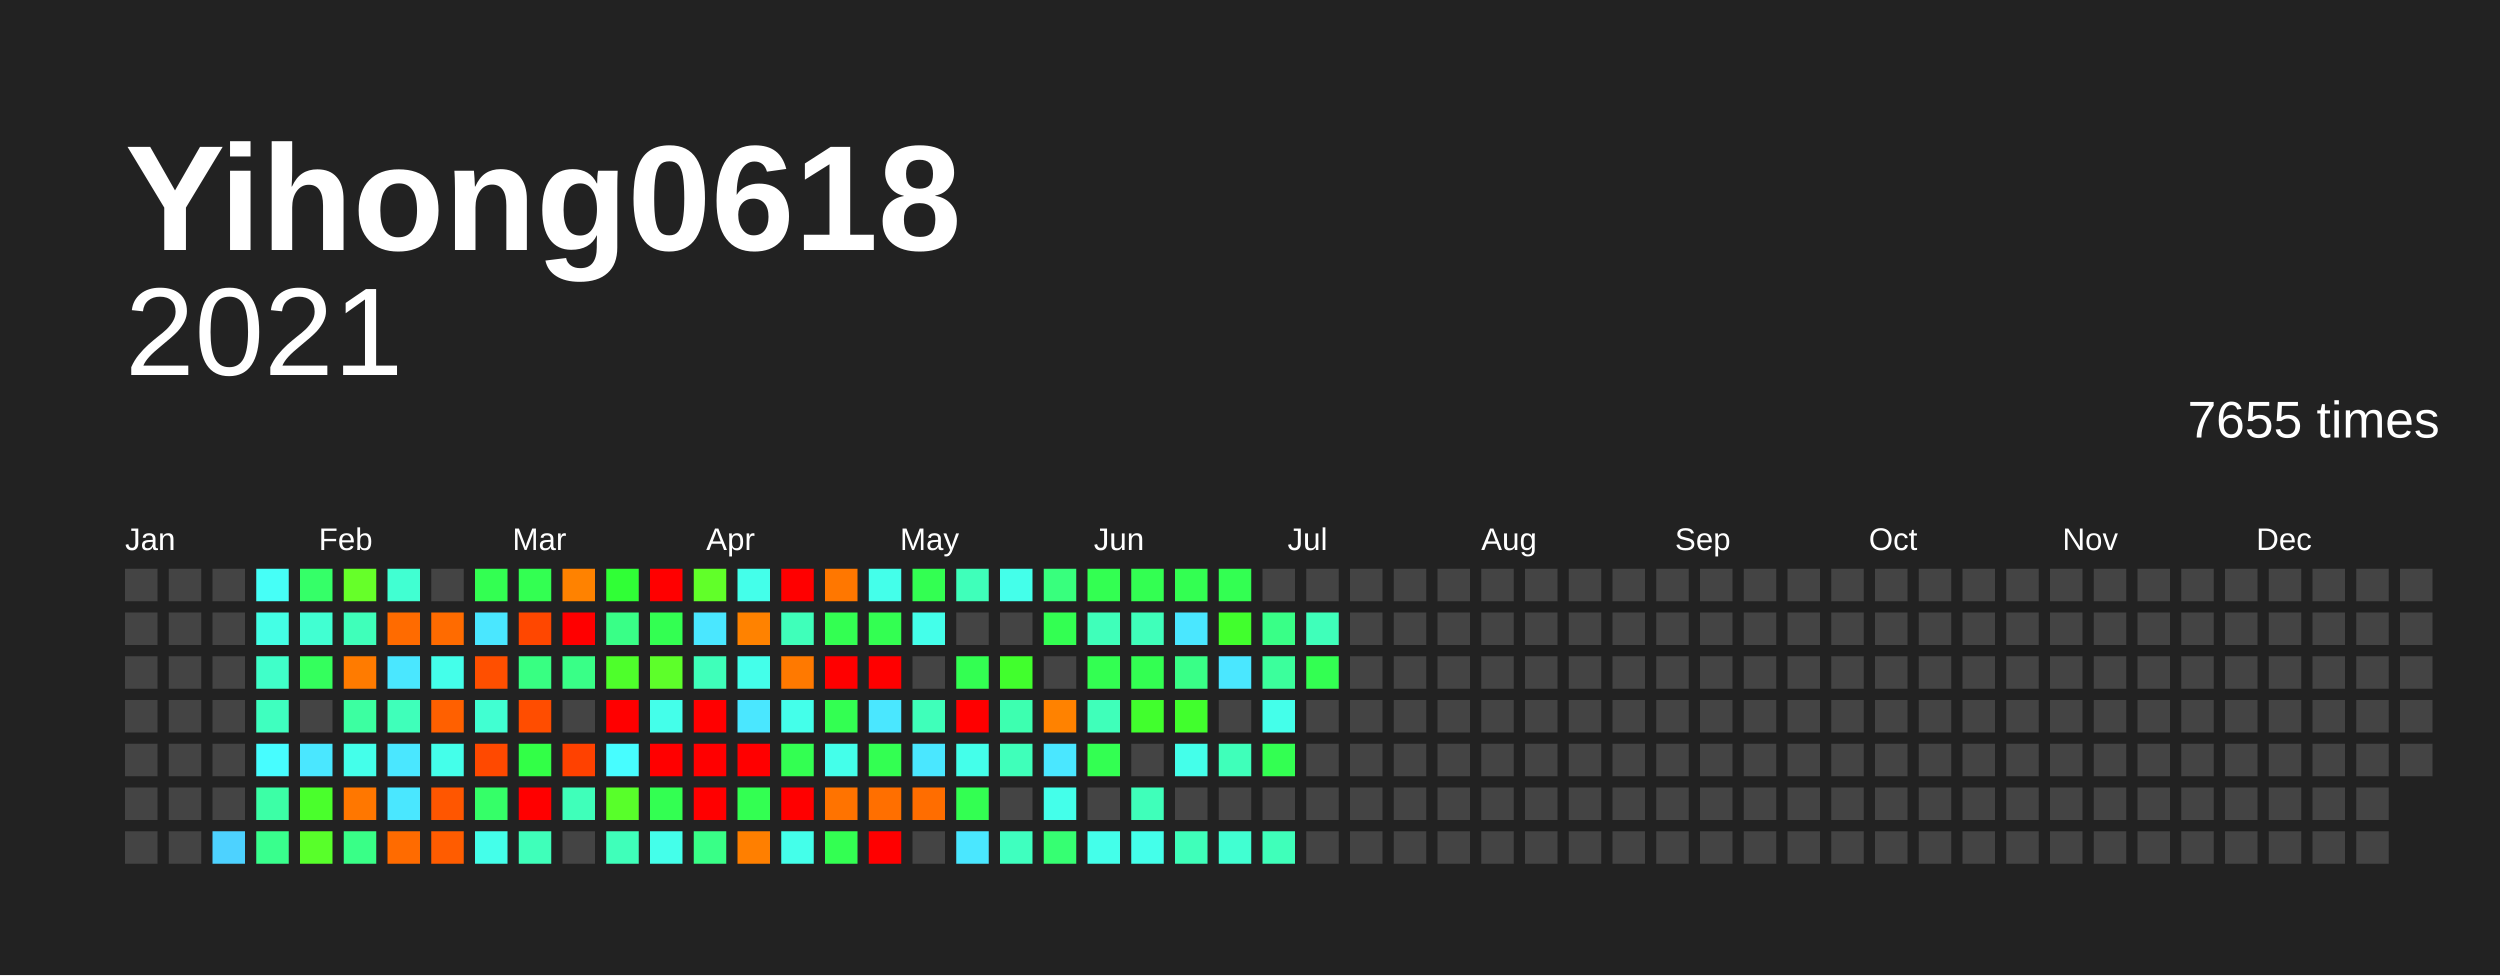
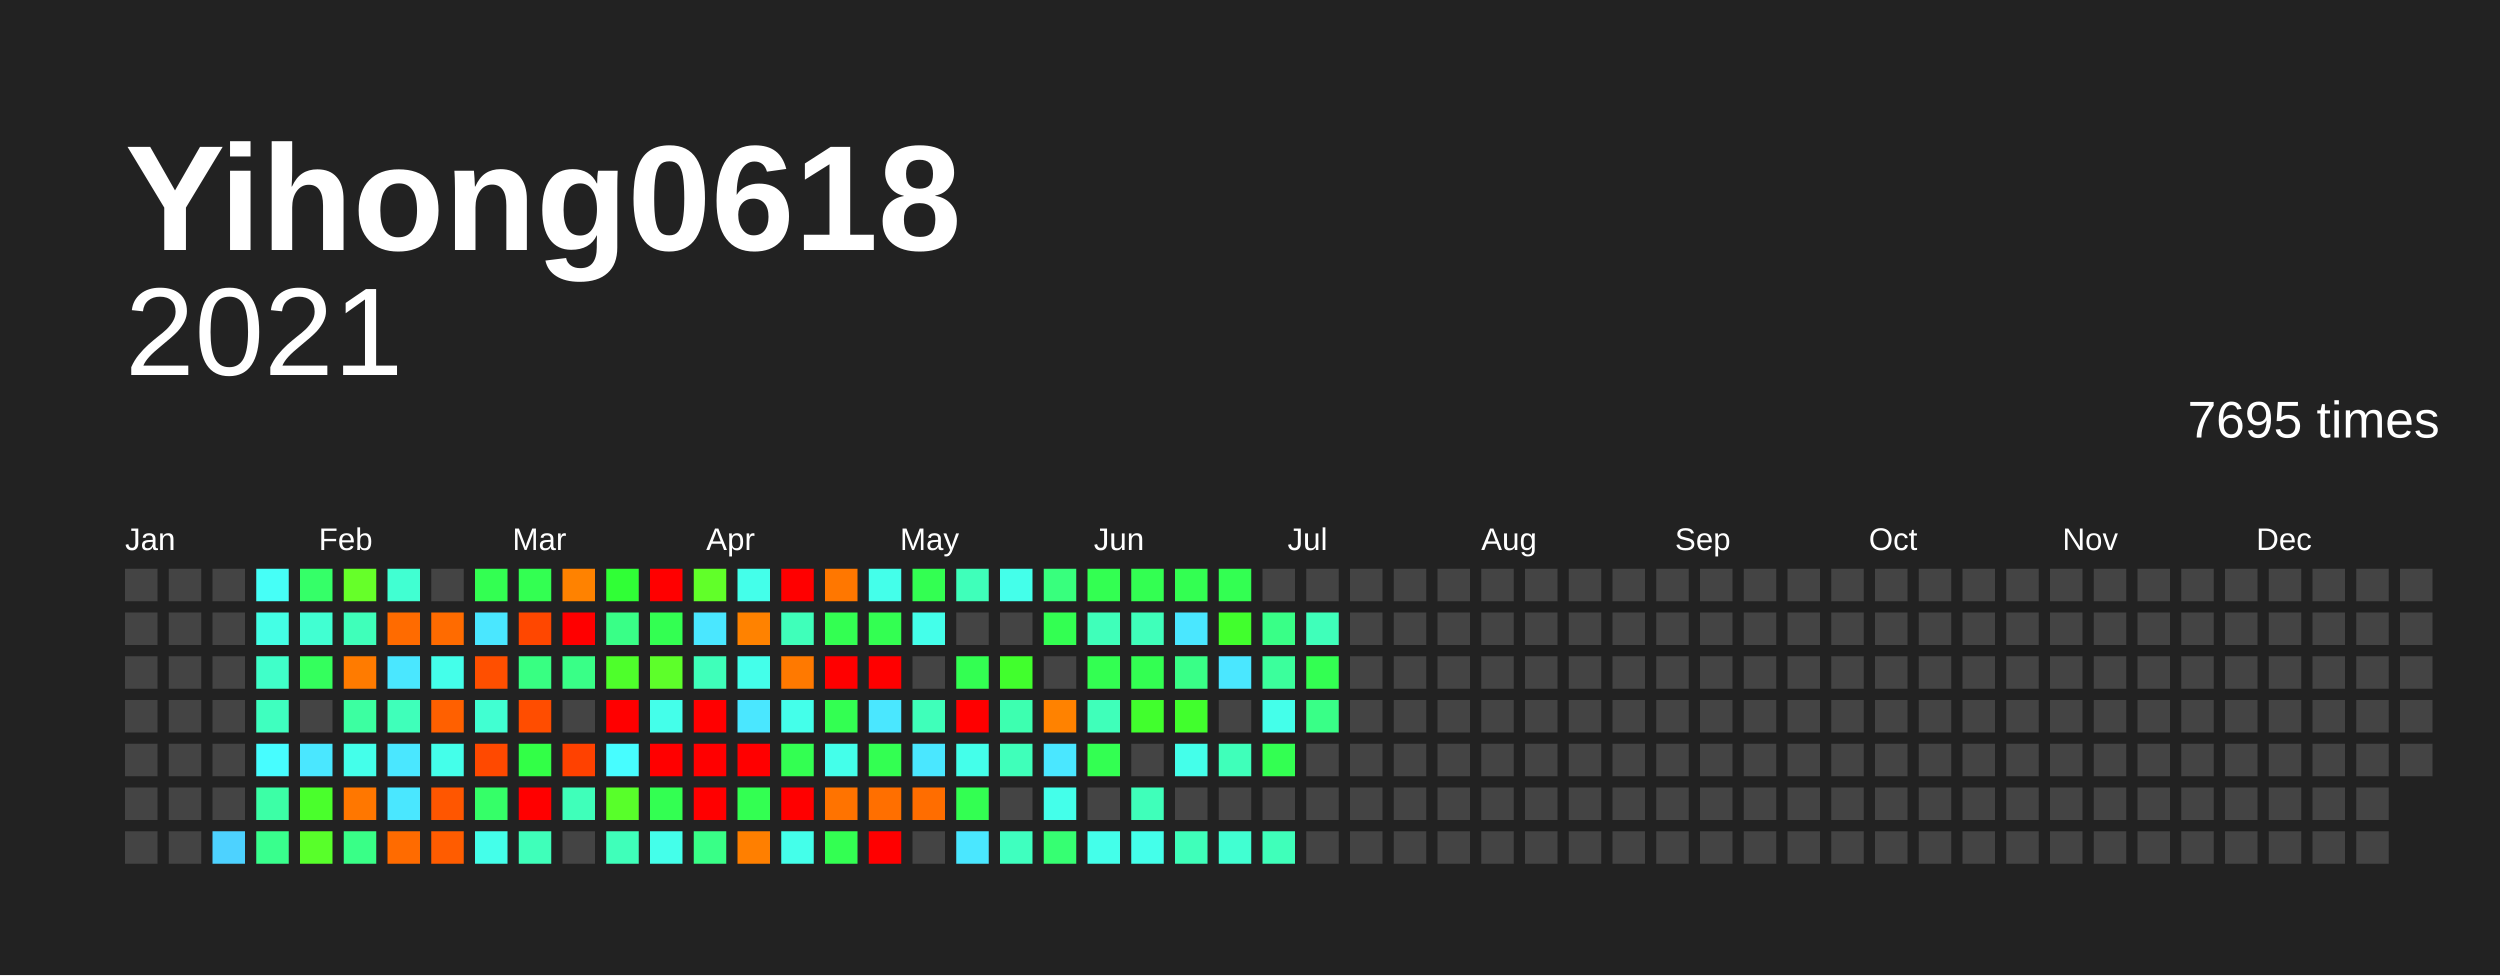
<svg xmlns="http://www.w3.org/2000/svg" baseProfile="full" height="78mm" version="1.1" viewBox="0,0,200,78" width="200mm">
  <defs />
  <rect fill="#222222" height="78" width="200" x="0" y="0" />
  <text fill="#FFFFFF" style="font-size:12px; font-family:Arial; font-weight:bold;" x="10" y="20">Yihong0618</text>
  <text alignment-baseline="hanging" fill="#FFFFFF" style="font-size:10.0px; font-family:Arial;" x="10" y="30">2021</text>
-   <text alignment-baseline="hanging" fill="#FFFFFF" style="font-size:4.125px; font-family:Arial;" x="175" y="35">7655 times</text>
+   <text alignment-baseline="hanging" fill="#FFFFFF" style="font-size:4.125px; font-family:Arial;" x="175" y="35">7695 times</text>
  <text fill="#FFFFFF" style="font-size:2.5px; font-family:Arial" x="10.0" y="44">Jan</text>
  <text fill="#FFFFFF" style="font-size:2.5px; font-family:Arial" x="25.5" y="44">Feb</text>
  <text fill="#FFFFFF" style="font-size:2.5px; font-family:Arial" x="41.0" y="44">Mar</text>
  <text fill="#FFFFFF" style="font-size:2.5px; font-family:Arial" x="56.5" y="44">Apr</text>
  <text fill="#FFFFFF" style="font-size:2.5px; font-family:Arial" x="72.0" y="44">May</text>
  <text fill="#FFFFFF" style="font-size:2.5px; font-family:Arial" x="87.5" y="44">Jun</text>
  <text fill="#FFFFFF" style="font-size:2.5px; font-family:Arial" x="103.0" y="44">Jul</text>
  <text fill="#FFFFFF" style="font-size:2.5px; font-family:Arial" x="118.5" y="44">Aug</text>
  <text fill="#FFFFFF" style="font-size:2.5px; font-family:Arial" x="134.0" y="44">Sep</text>
  <text fill="#FFFFFF" style="font-size:2.5px; font-family:Arial" x="149.5" y="44">Oct</text>
  <text fill="#FFFFFF" style="font-size:2.5px; font-family:Arial" x="165.0" y="44">Nov</text>
  <text fill="#FFFFFF" style="font-size:2.5px; font-family:Arial" x="180.5" y="44">Dec</text>
  <rect fill="#444444" height="2.6" width="2.6" x="10.0" y="45.5" />
  <rect fill="#444444" height="2.6" width="2.6" x="10.0" y="49.0" />
  <rect fill="#444444" height="2.6" width="2.6" x="10.0" y="52.5" />
  <rect fill="#444444" height="2.6" width="2.6" x="10.0" y="56.0" />
  <rect fill="#444444" height="2.6" width="2.6" x="10.0" y="59.5" />
  <rect fill="#444444" height="2.6" width="2.6" x="10.0" y="63.0" />
  <rect fill="#444444" height="2.6" width="2.6" x="10.0" y="66.5" />
  <rect fill="#444444" height="2.6" width="2.6" x="13.5" y="45.5" />
  <rect fill="#444444" height="2.6" width="2.6" x="13.5" y="49.0" />
  <rect fill="#444444" height="2.6" width="2.6" x="13.5" y="52.5" />
  <rect fill="#444444" height="2.6" width="2.6" x="13.5" y="56.0" />
  <rect fill="#444444" height="2.6" width="2.6" x="13.5" y="59.5" />
  <rect fill="#444444" height="2.6" width="2.6" x="13.5" y="63.0" />
  <rect fill="#444444" height="2.6" width="2.6" x="13.5" y="66.5" />
  <rect fill="#444444" height="2.6" width="2.6" x="17.0" y="45.5" />
  <rect fill="#444444" height="2.6" width="2.6" x="17.0" y="49.0" />
  <rect fill="#444444" height="2.6" width="2.6" x="17.0" y="52.5" />
  <rect fill="#444444" height="2.6" width="2.6" x="17.0" y="56.0" />
  <rect fill="#444444" height="2.6" width="2.6" x="17.0" y="59.5" />
  <rect fill="#444444" height="2.6" width="2.6" x="17.0" y="63.0" />
  <rect fill="#4dd2ff" height="2.6" width="2.6" x="17.0" y="66.5" />
  <rect fill="#46fff7" height="2.6" width="2.6" x="20.5" y="45.5" />
  <rect fill="#44ffe5" height="2.6" width="2.6" x="20.5" y="49.0" />
  <rect fill="#40ffc9" height="2.6" width="2.6" x="20.5" y="52.5" />
  <rect fill="#3fffbf" height="2.6" width="2.6" x="20.5" y="56.0" />
  <rect fill="#47fdff" height="2.6" width="2.6" x="20.5" y="59.5" />
  <rect fill="#3cffa6" height="2.6" width="2.6" x="20.5" y="63.0" />
  <rect fill="#39ff8d" height="2.6" width="2.6" x="20.5" y="66.5" />
  <rect fill="#35ff68" height="2.6" width="2.6" x="24.0" y="45.5" />
  <rect fill="#41ffd2" height="2.6" width="2.6" x="24.0" y="49.0" />
  <rect fill="#34ff5d" height="2.6" width="2.6" x="24.0" y="52.5" />
  <rect fill="#444444" height="2.6" width="2.6" x="24.0" y="56.0" />
  <rect fill="#4ae7ff" height="2.6" width="2.6" x="24.0" y="59.5" />
  <rect fill="#4aff2c" height="2.6" width="2.6" x="24.0" y="63.0" />
  <rect fill="#58ff2a" height="2.6" width="2.6" x="24.0" y="66.5" />
  <rect fill="#66ff29" height="2.6" width="2.6" x="27.5" y="45.5" />
  <rect fill="#3fffba" height="2.6" width="2.6" x="27.5" y="49.0" />
  <rect fill="#ff7b00" height="2.6" width="2.6" x="27.5" y="52.5" />
  <rect fill="#3cffa1" height="2.6" width="2.6" x="27.5" y="56.0" />
  <rect fill="#44ffea" height="2.6" width="2.6" x="27.5" y="59.5" />
  <rect fill="#ff7700" height="2.6" width="2.6" x="27.5" y="63.0" />
  <rect fill="#39ff87" height="2.6" width="2.6" x="27.5" y="66.5" />
  <rect fill="#41ffd2" height="2.6" width="2.6" x="31.0" y="45.5" />
  <rect fill="#ff6b00" height="2.6" width="2.6" x="31.0" y="49.0" />
  <rect fill="#4ae7ff" height="2.6" width="2.6" x="31.0" y="52.5" />
  <rect fill="#3fffba" height="2.6" width="2.6" x="31.0" y="56.0" />
  <rect fill="#4ae7ff" height="2.6" width="2.6" x="31.0" y="59.5" />
  <rect fill="#4ae7ff" height="2.6" width="2.6" x="31.0" y="63.0" />
  <rect fill="#ff6b00" height="2.6" width="2.6" x="31.0" y="66.5" />
  <rect fill="#444444" height="2.6" width="2.6" x="34.5" y="45.5" />
  <rect fill="#ff6b00" height="2.6" width="2.6" x="34.5" y="49.0" />
  <rect fill="#44ffea" height="2.6" width="2.6" x="34.5" y="52.5" />
  <rect fill="#ff6000" height="2.6" width="2.6" x="34.5" y="56.0" />
  <rect fill="#44ffea" height="2.6" width="2.6" x="34.5" y="59.5" />
  <rect fill="#ff5600" height="2.6" width="2.6" x="34.5" y="63.0" />
  <rect fill="#ff5c00" height="2.6" width="2.6" x="34.5" y="66.5" />
  <rect fill="#33ff52" height="2.6" width="2.6" x="38.0" y="45.5" />
  <rect fill="#4ae7ff" height="2.6" width="2.6" x="38.0" y="49.0" />
  <rect fill="#ff4f00" height="2.6" width="2.6" x="38.0" y="52.5" />
  <rect fill="#41ffd2" height="2.6" width="2.6" x="38.0" y="56.0" />
  <rect fill="#ff4900" height="2.6" width="2.6" x="38.0" y="59.5" />
  <rect fill="#35ff68" height="2.6" width="2.6" x="38.0" y="63.0" />
  <rect fill="#44ffea" height="2.6" width="2.6" x="38.0" y="66.5" />
  <rect fill="#33ff52" height="2.6" width="2.6" x="41.5" y="45.5" />
  <rect fill="#ff4700" height="2.6" width="2.6" x="41.5" y="49.0" />
  <rect fill="#38ff82" height="2.6" width="2.6" x="41.5" y="52.5" />
  <rect fill="#ff4d00" height="2.6" width="2.6" x="41.5" y="56.0" />
  <rect fill="#32ff47" height="2.6" width="2.6" x="41.5" y="59.5" />
  <rect fill="red" height="2.6" width="2.6" x="41.5" y="63.0" />
  <rect fill="#3fffba" height="2.6" width="2.6" x="41.5" y="66.5" />
  <rect fill="#ff8200" height="2.6" width="2.6" x="45.0" y="45.5" />
  <rect fill="red" height="2.6" width="2.6" x="45.0" y="49.0" />
  <rect fill="#39ff87" height="2.6" width="2.6" x="45.0" y="52.5" />
  <rect fill="#444444" height="2.6" width="2.6" x="45.0" y="56.0" />
  <rect fill="#ff4100" height="2.6" width="2.6" x="45.0" y="59.5" />
  <rect fill="#3fffba" height="2.6" width="2.6" x="45.0" y="63.0" />
  <rect fill="#444444" height="2.6" width="2.6" x="45.0" y="66.5" />
  <rect fill="#30ff36" height="2.6" width="2.6" x="48.5" y="45.5" />
  <rect fill="#39ff87" height="2.6" width="2.6" x="48.5" y="49.0" />
  <rect fill="#4eff2b" height="2.6" width="2.6" x="48.5" y="52.5" />
  <rect fill="red" height="2.6" width="2.6" x="48.5" y="56.0" />
  <rect fill="#47fdff" height="2.6" width="2.6" x="48.5" y="59.5" />
  <rect fill="#58ff2a" height="2.6" width="2.6" x="48.5" y="63.0" />
  <rect fill="#3fffba" height="2.6" width="2.6" x="48.5" y="66.5" />
  <rect fill="red" height="2.6" width="2.6" x="52.0" y="45.5" />
  <rect fill="#33ff52" height="2.6" width="2.6" x="52.0" y="49.0" />
  <rect fill="#5dff2a" height="2.6" width="2.6" x="52.0" y="52.5" />
  <rect fill="#44ffea" height="2.6" width="2.6" x="52.0" y="56.0" />
  <rect fill="red" height="2.6" width="2.6" x="52.0" y="59.5" />
  <rect fill="#33ff52" height="2.6" width="2.6" x="52.0" y="63.0" />
  <rect fill="#44ffea" height="2.6" width="2.6" x="52.0" y="66.5" />
  <rect fill="#61ff29" height="2.6" width="2.6" x="55.5" y="45.5" />
  <rect fill="#4ae7ff" height="2.6" width="2.6" x="55.5" y="49.0" />
  <rect fill="#3fffba" height="2.6" width="2.6" x="55.5" y="52.5" />
  <rect fill="red" height="2.6" width="2.6" x="55.5" y="56.0" />
  <rect fill="red" height="2.6" width="2.6" x="55.5" y="59.5" />
  <rect fill="red" height="2.6" width="2.6" x="55.5" y="63.0" />
  <rect fill="#39ff87" height="2.6" width="2.6" x="55.5" y="66.5" />
  <rect fill="#44ffea" height="2.6" width="2.6" x="59.0" y="45.5" />
  <rect fill="#ff8200" height="2.6" width="2.6" x="59.0" y="49.0" />
  <rect fill="#44ffea" height="2.6" width="2.6" x="59.0" y="52.5" />
  <rect fill="#4ae7ff" height="2.6" width="2.6" x="59.0" y="56.0" />
  <rect fill="red" height="2.6" width="2.6" x="59.0" y="59.5" />
  <rect fill="#33ff52" height="2.6" width="2.6" x="59.0" y="63.0" />
  <rect fill="#ff7f00" height="2.6" width="2.6" x="59.0" y="66.5" />
  <rect fill="red" height="2.6" width="2.6" x="62.5" y="45.5" />
  <rect fill="#3fffba" height="2.6" width="2.6" x="62.5" y="49.0" />
  <rect fill="#ff7900" height="2.6" width="2.6" x="62.5" y="52.5" />
  <rect fill="#44ffea" height="2.6" width="2.6" x="62.5" y="56.0" />
  <rect fill="#33ff52" height="2.6" width="2.6" x="62.5" y="59.5" />
  <rect fill="red" height="2.6" width="2.6" x="62.5" y="63.0" />
  <rect fill="#44ffea" height="2.6" width="2.6" x="62.5" y="66.5" />
  <rect fill="#ff7700" height="2.6" width="2.6" x="66.0" y="45.5" />
  <rect fill="#33ff52" height="2.6" width="2.6" x="66.0" y="49.0" />
  <rect fill="red" height="2.6" width="2.6" x="66.0" y="52.5" />
  <rect fill="#33ff52" height="2.6" width="2.6" x="66.0" y="56.0" />
  <rect fill="#44ffea" height="2.6" width="2.6" x="66.0" y="59.5" />
  <rect fill="#ff7300" height="2.6" width="2.6" x="66.0" y="63.0" />
  <rect fill="#33ff52" height="2.6" width="2.6" x="66.0" y="66.5" />
  <rect fill="#44ffea" height="2.6" width="2.6" x="69.5" y="45.5" />
  <rect fill="#33ff52" height="2.6" width="2.6" x="69.5" y="49.0" />
  <rect fill="red" height="2.6" width="2.6" x="69.5" y="52.5" />
  <rect fill="#4ae7ff" height="2.6" width="2.6" x="69.5" y="56.0" />
  <rect fill="#33ff52" height="2.6" width="2.6" x="69.5" y="59.5" />
  <rect fill="#ff6f00" height="2.6" width="2.6" x="69.5" y="63.0" />
  <rect fill="red" height="2.6" width="2.6" x="69.5" y="66.5" />
  <rect fill="#33ff52" height="2.6" width="2.6" x="73.0" y="45.5" />
  <rect fill="#44ffea" height="2.6" width="2.6" x="73.0" y="49.0" />
  <rect fill="#444444" height="2.6" width="2.6" x="73.0" y="52.5" />
  <rect fill="#3fffba" height="2.6" width="2.6" x="73.0" y="56.0" />
  <rect fill="#4ae7ff" height="2.6" width="2.6" x="73.0" y="59.5" />
  <rect fill="#ff6d00" height="2.6" width="2.6" x="73.0" y="63.0" />
  <rect fill="#444444" height="2.6" width="2.6" x="73.0" y="66.5" />
  <rect fill="#3fffba" height="2.6" width="2.6" x="76.5" y="45.5" />
  <rect fill="#444444" height="2.6" width="2.6" x="76.5" y="49.0" />
  <rect fill="#33ff52" height="2.6" width="2.6" x="76.5" y="52.5" />
  <rect fill="red" height="2.6" width="2.6" x="76.5" y="56.0" />
  <rect fill="#44ffea" height="2.6" width="2.6" x="76.5" y="59.5" />
  <rect fill="#33ff52" height="2.6" width="2.6" x="76.5" y="63.0" />
  <rect fill="#4ae7ff" height="2.6" width="2.6" x="76.5" y="66.5" />
  <rect fill="#44ffea" height="2.6" width="2.6" x="80.0" y="45.5" />
  <rect fill="#444444" height="2.6" width="2.6" x="80.0" y="49.0" />
  <rect fill="#41ff2d" height="2.6" width="2.6" x="80.0" y="52.5" />
  <rect fill="#3dffb0" height="2.6" width="2.6" x="80.0" y="56.0" />
  <rect fill="#3fffba" height="2.6" width="2.6" x="80.0" y="59.5" />
  <rect fill="#444444" height="2.6" width="2.6" x="80.0" y="63.0" />
  <rect fill="#3fffbf" height="2.6" width="2.6" x="80.0" y="66.5" />
  <rect fill="#38ff7d" height="2.6" width="2.6" x="83.5" y="45.5" />
  <rect fill="#33ff52" height="2.6" width="2.6" x="83.5" y="49.0" />
  <rect fill="#444444" height="2.6" width="2.6" x="83.5" y="52.5" />
  <rect fill="#ff8200" height="2.6" width="2.6" x="83.5" y="56.0" />
  <rect fill="#4ae7ff" height="2.6" width="2.6" x="83.5" y="59.5" />
  <rect fill="#44ffea" height="2.6" width="2.6" x="83.5" y="63.0" />
  <rect fill="#36ff72" height="2.6" width="2.6" x="83.5" y="66.5" />
  <rect fill="#33ff52" height="2.6" width="2.6" x="87.0" y="45.5" />
  <rect fill="#3fffba" height="2.6" width="2.6" x="87.0" y="49.0" />
  <rect fill="#33ff52" height="2.6" width="2.6" x="87.0" y="52.5" />
  <rect fill="#3fffba" height="2.6" width="2.6" x="87.0" y="56.0" />
  <rect fill="#33ff52" height="2.6" width="2.6" x="87.0" y="59.5" />
  <rect fill="#444444" height="2.6" width="2.6" x="87.0" y="63.0" />
  <rect fill="#44ffea" height="2.6" width="2.6" x="87.0" y="66.5" />
  <rect fill="#33ff52" height="2.6" width="2.6" x="90.5" y="45.5" />
  <rect fill="#3fffba" height="2.6" width="2.6" x="90.5" y="49.0" />
  <rect fill="#33ff52" height="2.6" width="2.6" x="90.5" y="52.5" />
  <rect fill="#41ff2d" height="2.6" width="2.6" x="90.5" y="56.0" />
  <rect fill="#444444" height="2.6" width="2.6" x="90.5" y="59.5" />
  <rect fill="#3fffba" height="2.6" width="2.6" x="90.5" y="63.0" />
  <rect fill="#44ffea" height="2.6" width="2.6" x="90.5" y="66.5" />
  <rect fill="#33ff52" height="2.6" width="2.6" x="94.0" y="45.5" />
  <rect fill="#4ae7ff" height="2.6" width="2.6" x="94.0" y="49.0" />
  <rect fill="#39ff87" height="2.6" width="2.6" x="94.0" y="52.5" />
  <rect fill="#41ff2d" height="2.6" width="2.6" x="94.0" y="56.0" />
  <rect fill="#44ffea" height="2.6" width="2.6" x="94.0" y="59.5" />
  <rect fill="#444444" height="2.6" width="2.6" x="94.0" y="63.0" />
  <rect fill="#3fffba" height="2.6" width="2.6" x="94.0" y="66.5" />
  <rect fill="#33ff52" height="2.6" width="2.6" x="97.5" y="45.5" />
  <rect fill="#41ff2d" height="2.6" width="2.6" x="97.5" y="49.0" />
  <rect fill="#4ae7ff" height="2.6" width="2.6" x="97.5" y="52.5" />
  <rect fill="#444444" height="2.6" width="2.6" x="97.5" y="56.0" />
  <rect fill="#3fffba" height="2.6" width="2.6" x="97.5" y="59.5" />
  <rect fill="#444444" height="2.6" width="2.6" x="97.5" y="63.0" />
  <rect fill="#41ffd2" height="2.6" width="2.6" x="97.5" y="66.5" />
  <rect fill="#444444" height="2.6" width="2.6" x="101.0" y="45.5" />
  <rect fill="#39ff87" height="2.6" width="2.6" x="101.0" y="49.0" />
  <rect fill="#3bff9c" height="2.6" width="2.6" x="101.0" y="52.5" />
  <rect fill="#44ffea" height="2.6" width="2.6" x="101.0" y="56.0" />
  <rect fill="#33ff52" height="2.6" width="2.6" x="101.0" y="59.5" />
  <rect fill="#444444" height="2.6" width="2.6" x="101.0" y="63.0" />
  <rect fill="#3fffba" height="2.6" width="2.6" x="101.0" y="66.5" />
  <rect fill="#444444" height="2.6" width="2.6" x="104.5" y="45.5" />
  <rect fill="#3fffba" height="2.6" width="2.6" x="104.5" y="49.0" />
  <rect fill="#33ff52" height="2.6" width="2.6" x="104.5" y="52.5" />
-   <rect fill="#444444" height="2.6" width="2.6" x="104.5" y="56.0" />
+   <rect fill="#39ff87" height="2.6" width="2.6" x="104.5" y="56.0" />
  <rect fill="#444444" height="2.6" width="2.6" x="104.5" y="59.5" />
  <rect fill="#444444" height="2.6" width="2.6" x="104.5" y="63.0" />
  <rect fill="#444444" height="2.6" width="2.6" x="104.5" y="66.5" />
  <rect fill="#444444" height="2.6" width="2.6" x="108.0" y="45.5" />
  <rect fill="#444444" height="2.6" width="2.6" x="108.0" y="49.0" />
  <rect fill="#444444" height="2.6" width="2.6" x="108.0" y="52.5" />
  <rect fill="#444444" height="2.6" width="2.6" x="108.0" y="56.0" />
  <rect fill="#444444" height="2.6" width="2.6" x="108.0" y="59.5" />
  <rect fill="#444444" height="2.6" width="2.6" x="108.0" y="63.0" />
  <rect fill="#444444" height="2.6" width="2.6" x="108.0" y="66.5" />
  <rect fill="#444444" height="2.6" width="2.6" x="111.5" y="45.5" />
  <rect fill="#444444" height="2.6" width="2.6" x="111.5" y="49.0" />
  <rect fill="#444444" height="2.6" width="2.6" x="111.5" y="52.5" />
  <rect fill="#444444" height="2.6" width="2.6" x="111.5" y="56.0" />
  <rect fill="#444444" height="2.6" width="2.6" x="111.5" y="59.5" />
  <rect fill="#444444" height="2.6" width="2.6" x="111.5" y="63.0" />
  <rect fill="#444444" height="2.6" width="2.6" x="111.5" y="66.5" />
  <rect fill="#444444" height="2.6" width="2.6" x="115.0" y="45.5" />
  <rect fill="#444444" height="2.6" width="2.6" x="115.0" y="49.0" />
  <rect fill="#444444" height="2.6" width="2.6" x="115.0" y="52.5" />
  <rect fill="#444444" height="2.6" width="2.6" x="115.0" y="56.0" />
  <rect fill="#444444" height="2.6" width="2.6" x="115.0" y="59.5" />
  <rect fill="#444444" height="2.6" width="2.6" x="115.0" y="63.0" />
  <rect fill="#444444" height="2.6" width="2.6" x="115.0" y="66.5" />
  <rect fill="#444444" height="2.6" width="2.6" x="118.5" y="45.5" />
  <rect fill="#444444" height="2.6" width="2.6" x="118.5" y="49.0" />
  <rect fill="#444444" height="2.6" width="2.6" x="118.5" y="52.5" />
  <rect fill="#444444" height="2.6" width="2.6" x="118.5" y="56.0" />
  <rect fill="#444444" height="2.6" width="2.6" x="118.5" y="59.5" />
  <rect fill="#444444" height="2.6" width="2.6" x="118.5" y="63.0" />
  <rect fill="#444444" height="2.6" width="2.6" x="118.5" y="66.5" />
  <rect fill="#444444" height="2.6" width="2.6" x="122.0" y="45.5" />
  <rect fill="#444444" height="2.6" width="2.6" x="122.0" y="49.0" />
  <rect fill="#444444" height="2.6" width="2.6" x="122.0" y="52.5" />
  <rect fill="#444444" height="2.6" width="2.6" x="122.0" y="56.0" />
  <rect fill="#444444" height="2.6" width="2.6" x="122.0" y="59.5" />
  <rect fill="#444444" height="2.6" width="2.6" x="122.0" y="63.0" />
  <rect fill="#444444" height="2.6" width="2.6" x="122.0" y="66.5" />
  <rect fill="#444444" height="2.6" width="2.6" x="125.5" y="45.5" />
  <rect fill="#444444" height="2.6" width="2.6" x="125.5" y="49.0" />
  <rect fill="#444444" height="2.6" width="2.6" x="125.5" y="52.5" />
  <rect fill="#444444" height="2.6" width="2.6" x="125.5" y="56.0" />
  <rect fill="#444444" height="2.6" width="2.6" x="125.5" y="59.5" />
  <rect fill="#444444" height="2.6" width="2.6" x="125.5" y="63.0" />
  <rect fill="#444444" height="2.6" width="2.6" x="125.5" y="66.5" />
  <rect fill="#444444" height="2.6" width="2.6" x="129.0" y="45.5" />
  <rect fill="#444444" height="2.6" width="2.6" x="129.0" y="49.0" />
  <rect fill="#444444" height="2.6" width="2.6" x="129.0" y="52.5" />
  <rect fill="#444444" height="2.6" width="2.6" x="129.0" y="56.0" />
  <rect fill="#444444" height="2.6" width="2.6" x="129.0" y="59.5" />
  <rect fill="#444444" height="2.6" width="2.6" x="129.0" y="63.0" />
  <rect fill="#444444" height="2.6" width="2.6" x="129.0" y="66.5" />
  <rect fill="#444444" height="2.6" width="2.6" x="132.5" y="45.5" />
  <rect fill="#444444" height="2.6" width="2.6" x="132.5" y="49.0" />
  <rect fill="#444444" height="2.6" width="2.6" x="132.5" y="52.5" />
  <rect fill="#444444" height="2.6" width="2.6" x="132.5" y="56.0" />
  <rect fill="#444444" height="2.6" width="2.6" x="132.5" y="59.5" />
  <rect fill="#444444" height="2.6" width="2.6" x="132.5" y="63.0" />
  <rect fill="#444444" height="2.6" width="2.6" x="132.5" y="66.5" />
  <rect fill="#444444" height="2.6" width="2.6" x="136.0" y="45.5" />
  <rect fill="#444444" height="2.6" width="2.6" x="136.0" y="49.0" />
  <rect fill="#444444" height="2.6" width="2.6" x="136.0" y="52.5" />
  <rect fill="#444444" height="2.6" width="2.6" x="136.0" y="56.0" />
  <rect fill="#444444" height="2.6" width="2.6" x="136.0" y="59.5" />
  <rect fill="#444444" height="2.6" width="2.6" x="136.0" y="63.0" />
  <rect fill="#444444" height="2.6" width="2.6" x="136.0" y="66.5" />
  <rect fill="#444444" height="2.6" width="2.6" x="139.5" y="45.5" />
  <rect fill="#444444" height="2.6" width="2.6" x="139.5" y="49.0" />
  <rect fill="#444444" height="2.6" width="2.6" x="139.5" y="52.5" />
  <rect fill="#444444" height="2.6" width="2.6" x="139.5" y="56.0" />
  <rect fill="#444444" height="2.6" width="2.6" x="139.5" y="59.5" />
  <rect fill="#444444" height="2.6" width="2.6" x="139.5" y="63.0" />
  <rect fill="#444444" height="2.6" width="2.6" x="139.5" y="66.5" />
  <rect fill="#444444" height="2.6" width="2.6" x="143.0" y="45.5" />
  <rect fill="#444444" height="2.6" width="2.6" x="143.0" y="49.0" />
  <rect fill="#444444" height="2.6" width="2.6" x="143.0" y="52.5" />
  <rect fill="#444444" height="2.6" width="2.6" x="143.0" y="56.0" />
  <rect fill="#444444" height="2.6" width="2.6" x="143.0" y="59.5" />
  <rect fill="#444444" height="2.6" width="2.6" x="143.0" y="63.0" />
  <rect fill="#444444" height="2.6" width="2.6" x="143.0" y="66.5" />
  <rect fill="#444444" height="2.6" width="2.6" x="146.5" y="45.5" />
  <rect fill="#444444" height="2.6" width="2.6" x="146.5" y="49.0" />
  <rect fill="#444444" height="2.6" width="2.6" x="146.5" y="52.5" />
  <rect fill="#444444" height="2.6" width="2.6" x="146.5" y="56.0" />
  <rect fill="#444444" height="2.6" width="2.6" x="146.5" y="59.5" />
  <rect fill="#444444" height="2.6" width="2.6" x="146.5" y="63.0" />
  <rect fill="#444444" height="2.6" width="2.6" x="146.5" y="66.5" />
  <rect fill="#444444" height="2.6" width="2.6" x="150.0" y="45.5" />
  <rect fill="#444444" height="2.6" width="2.6" x="150.0" y="49.0" />
  <rect fill="#444444" height="2.6" width="2.6" x="150.0" y="52.5" />
  <rect fill="#444444" height="2.6" width="2.6" x="150.0" y="56.0" />
  <rect fill="#444444" height="2.6" width="2.6" x="150.0" y="59.5" />
  <rect fill="#444444" height="2.6" width="2.6" x="150.0" y="63.0" />
  <rect fill="#444444" height="2.6" width="2.6" x="150.0" y="66.5" />
  <rect fill="#444444" height="2.6" width="2.6" x="153.5" y="45.5" />
  <rect fill="#444444" height="2.6" width="2.6" x="153.5" y="49.0" />
  <rect fill="#444444" height="2.6" width="2.6" x="153.5" y="52.5" />
  <rect fill="#444444" height="2.6" width="2.6" x="153.5" y="56.0" />
  <rect fill="#444444" height="2.6" width="2.6" x="153.5" y="59.5" />
  <rect fill="#444444" height="2.6" width="2.6" x="153.5" y="63.0" />
  <rect fill="#444444" height="2.6" width="2.6" x="153.5" y="66.5" />
  <rect fill="#444444" height="2.6" width="2.6" x="157.0" y="45.5" />
  <rect fill="#444444" height="2.6" width="2.6" x="157.0" y="49.0" />
  <rect fill="#444444" height="2.6" width="2.6" x="157.0" y="52.5" />
  <rect fill="#444444" height="2.6" width="2.6" x="157.0" y="56.0" />
  <rect fill="#444444" height="2.6" width="2.6" x="157.0" y="59.5" />
  <rect fill="#444444" height="2.6" width="2.6" x="157.0" y="63.0" />
  <rect fill="#444444" height="2.6" width="2.6" x="157.0" y="66.5" />
  <rect fill="#444444" height="2.6" width="2.6" x="160.5" y="45.5" />
  <rect fill="#444444" height="2.6" width="2.6" x="160.5" y="49.0" />
  <rect fill="#444444" height="2.6" width="2.6" x="160.5" y="52.5" />
  <rect fill="#444444" height="2.6" width="2.6" x="160.5" y="56.0" />
  <rect fill="#444444" height="2.6" width="2.6" x="160.5" y="59.5" />
  <rect fill="#444444" height="2.6" width="2.6" x="160.5" y="63.0" />
  <rect fill="#444444" height="2.6" width="2.6" x="160.5" y="66.5" />
  <rect fill="#444444" height="2.6" width="2.6" x="164.0" y="45.5" />
  <rect fill="#444444" height="2.6" width="2.6" x="164.0" y="49.0" />
  <rect fill="#444444" height="2.6" width="2.6" x="164.0" y="52.5" />
  <rect fill="#444444" height="2.6" width="2.6" x="164.0" y="56.0" />
  <rect fill="#444444" height="2.6" width="2.6" x="164.0" y="59.5" />
  <rect fill="#444444" height="2.6" width="2.6" x="164.0" y="63.0" />
  <rect fill="#444444" height="2.6" width="2.6" x="164.0" y="66.5" />
  <rect fill="#444444" height="2.6" width="2.6" x="167.5" y="45.5" />
  <rect fill="#444444" height="2.6" width="2.6" x="167.5" y="49.0" />
  <rect fill="#444444" height="2.6" width="2.6" x="167.5" y="52.5" />
  <rect fill="#444444" height="2.6" width="2.6" x="167.5" y="56.0" />
  <rect fill="#444444" height="2.6" width="2.6" x="167.5" y="59.5" />
  <rect fill="#444444" height="2.6" width="2.6" x="167.5" y="63.0" />
  <rect fill="#444444" height="2.6" width="2.6" x="167.5" y="66.5" />
  <rect fill="#444444" height="2.6" width="2.6" x="171.0" y="45.5" />
  <rect fill="#444444" height="2.6" width="2.6" x="171.0" y="49.0" />
  <rect fill="#444444" height="2.6" width="2.6" x="171.0" y="52.5" />
  <rect fill="#444444" height="2.6" width="2.6" x="171.0" y="56.0" />
  <rect fill="#444444" height="2.6" width="2.6" x="171.0" y="59.5" />
  <rect fill="#444444" height="2.6" width="2.6" x="171.0" y="63.0" />
  <rect fill="#444444" height="2.6" width="2.6" x="171.0" y="66.5" />
  <rect fill="#444444" height="2.6" width="2.6" x="174.5" y="45.5" />
  <rect fill="#444444" height="2.6" width="2.6" x="174.5" y="49.0" />
  <rect fill="#444444" height="2.6" width="2.6" x="174.5" y="52.5" />
  <rect fill="#444444" height="2.6" width="2.6" x="174.5" y="56.0" />
  <rect fill="#444444" height="2.6" width="2.6" x="174.5" y="59.5" />
  <rect fill="#444444" height="2.6" width="2.6" x="174.5" y="63.0" />
  <rect fill="#444444" height="2.6" width="2.6" x="174.5" y="66.5" />
  <rect fill="#444444" height="2.6" width="2.6" x="178.0" y="45.5" />
  <rect fill="#444444" height="2.6" width="2.6" x="178.0" y="49.0" />
  <rect fill="#444444" height="2.6" width="2.6" x="178.0" y="52.5" />
  <rect fill="#444444" height="2.6" width="2.6" x="178.0" y="56.0" />
  <rect fill="#444444" height="2.6" width="2.6" x="178.0" y="59.5" />
  <rect fill="#444444" height="2.6" width="2.6" x="178.0" y="63.0" />
  <rect fill="#444444" height="2.6" width="2.6" x="178.0" y="66.5" />
  <rect fill="#444444" height="2.6" width="2.6" x="181.5" y="45.5" />
  <rect fill="#444444" height="2.6" width="2.6" x="181.5" y="49.0" />
  <rect fill="#444444" height="2.6" width="2.6" x="181.5" y="52.5" />
  <rect fill="#444444" height="2.6" width="2.6" x="181.5" y="56.0" />
  <rect fill="#444444" height="2.6" width="2.6" x="181.5" y="59.5" />
  <rect fill="#444444" height="2.6" width="2.6" x="181.5" y="63.0" />
  <rect fill="#444444" height="2.6" width="2.6" x="181.5" y="66.5" />
  <rect fill="#444444" height="2.6" width="2.6" x="185.0" y="45.5" />
  <rect fill="#444444" height="2.6" width="2.6" x="185.0" y="49.0" />
  <rect fill="#444444" height="2.6" width="2.6" x="185.0" y="52.5" />
  <rect fill="#444444" height="2.6" width="2.6" x="185.0" y="56.0" />
  <rect fill="#444444" height="2.6" width="2.6" x="185.0" y="59.5" />
  <rect fill="#444444" height="2.6" width="2.6" x="185.0" y="63.0" />
  <rect fill="#444444" height="2.6" width="2.6" x="185.0" y="66.5" />
  <rect fill="#444444" height="2.6" width="2.6" x="188.5" y="45.5" />
  <rect fill="#444444" height="2.6" width="2.6" x="188.5" y="49.0" />
  <rect fill="#444444" height="2.6" width="2.6" x="188.5" y="52.5" />
  <rect fill="#444444" height="2.6" width="2.6" x="188.5" y="56.0" />
  <rect fill="#444444" height="2.6" width="2.6" x="188.5" y="59.5" />
  <rect fill="#444444" height="2.6" width="2.6" x="188.5" y="63.0" />
  <rect fill="#444444" height="2.6" width="2.6" x="188.5" y="66.5" />
  <rect fill="#444444" height="2.6" width="2.6" x="192.0" y="45.5" />
  <rect fill="#444444" height="2.6" width="2.6" x="192.0" y="49.0" />
  <rect fill="#444444" height="2.6" width="2.6" x="192.0" y="52.5" />
  <rect fill="#444444" height="2.6" width="2.6" x="192.0" y="56.0" />
  <rect fill="#444444" height="2.6" width="2.6" x="192.0" y="59.5" />
</svg>
